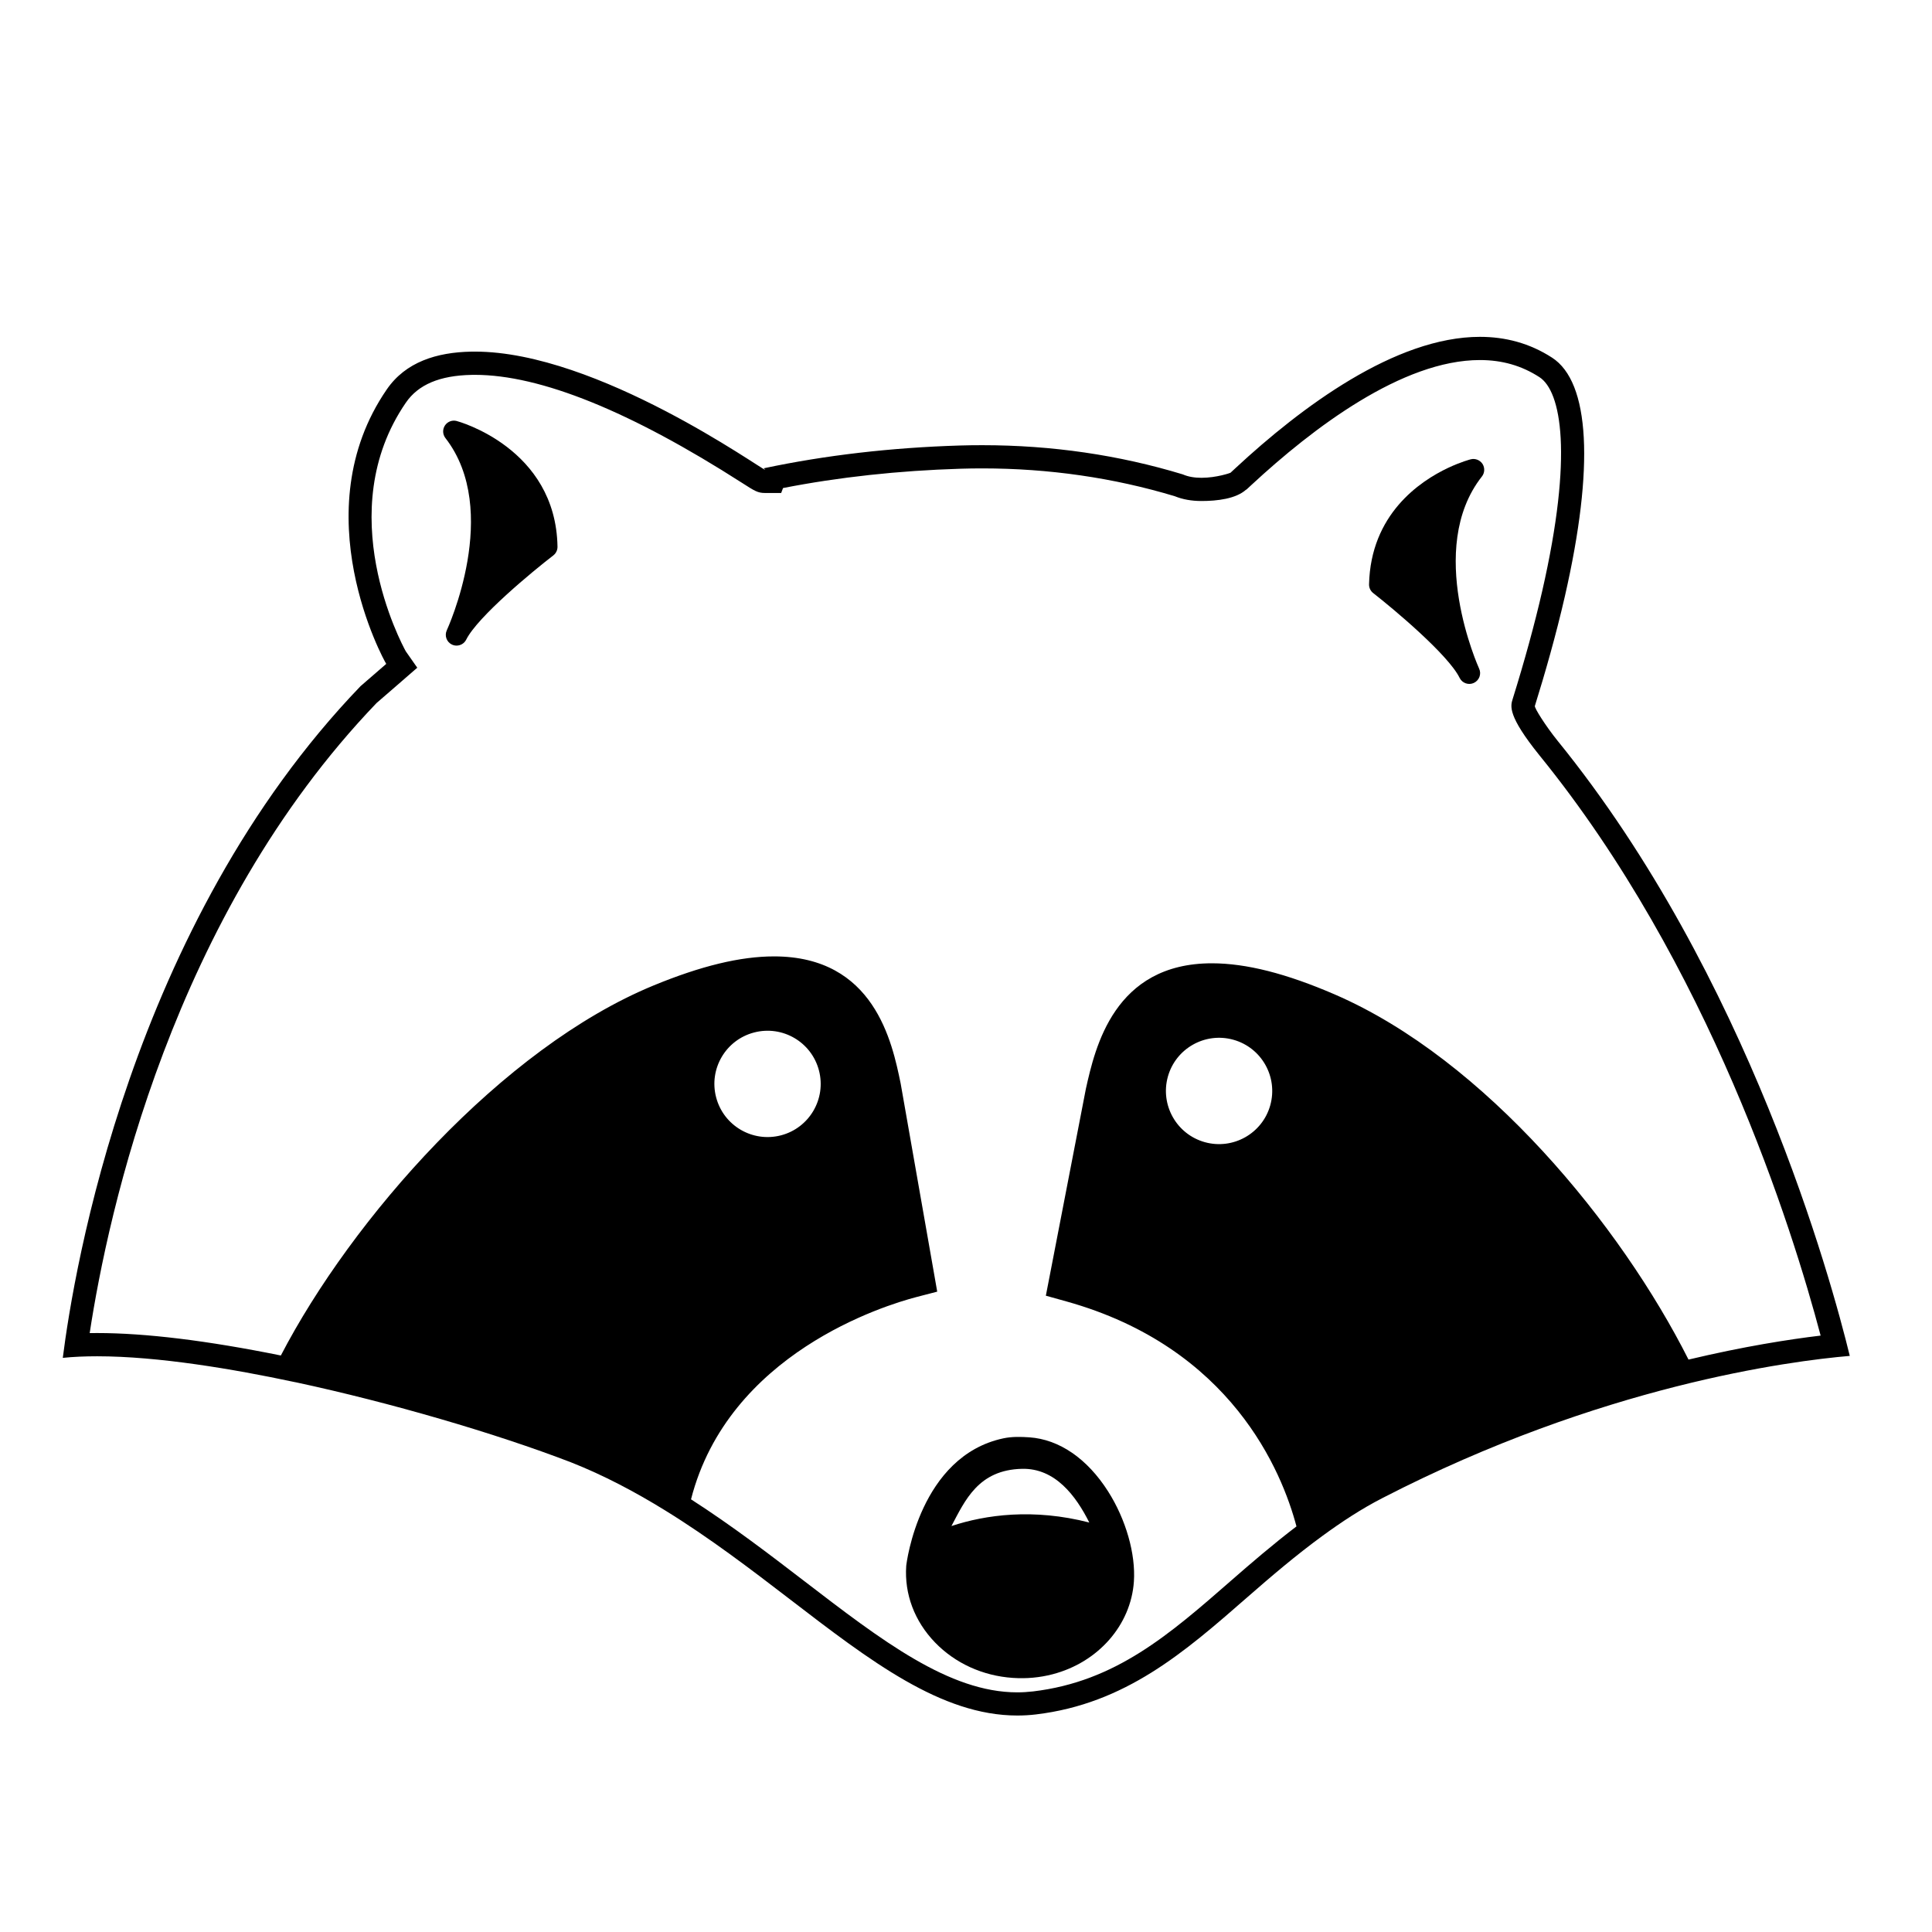
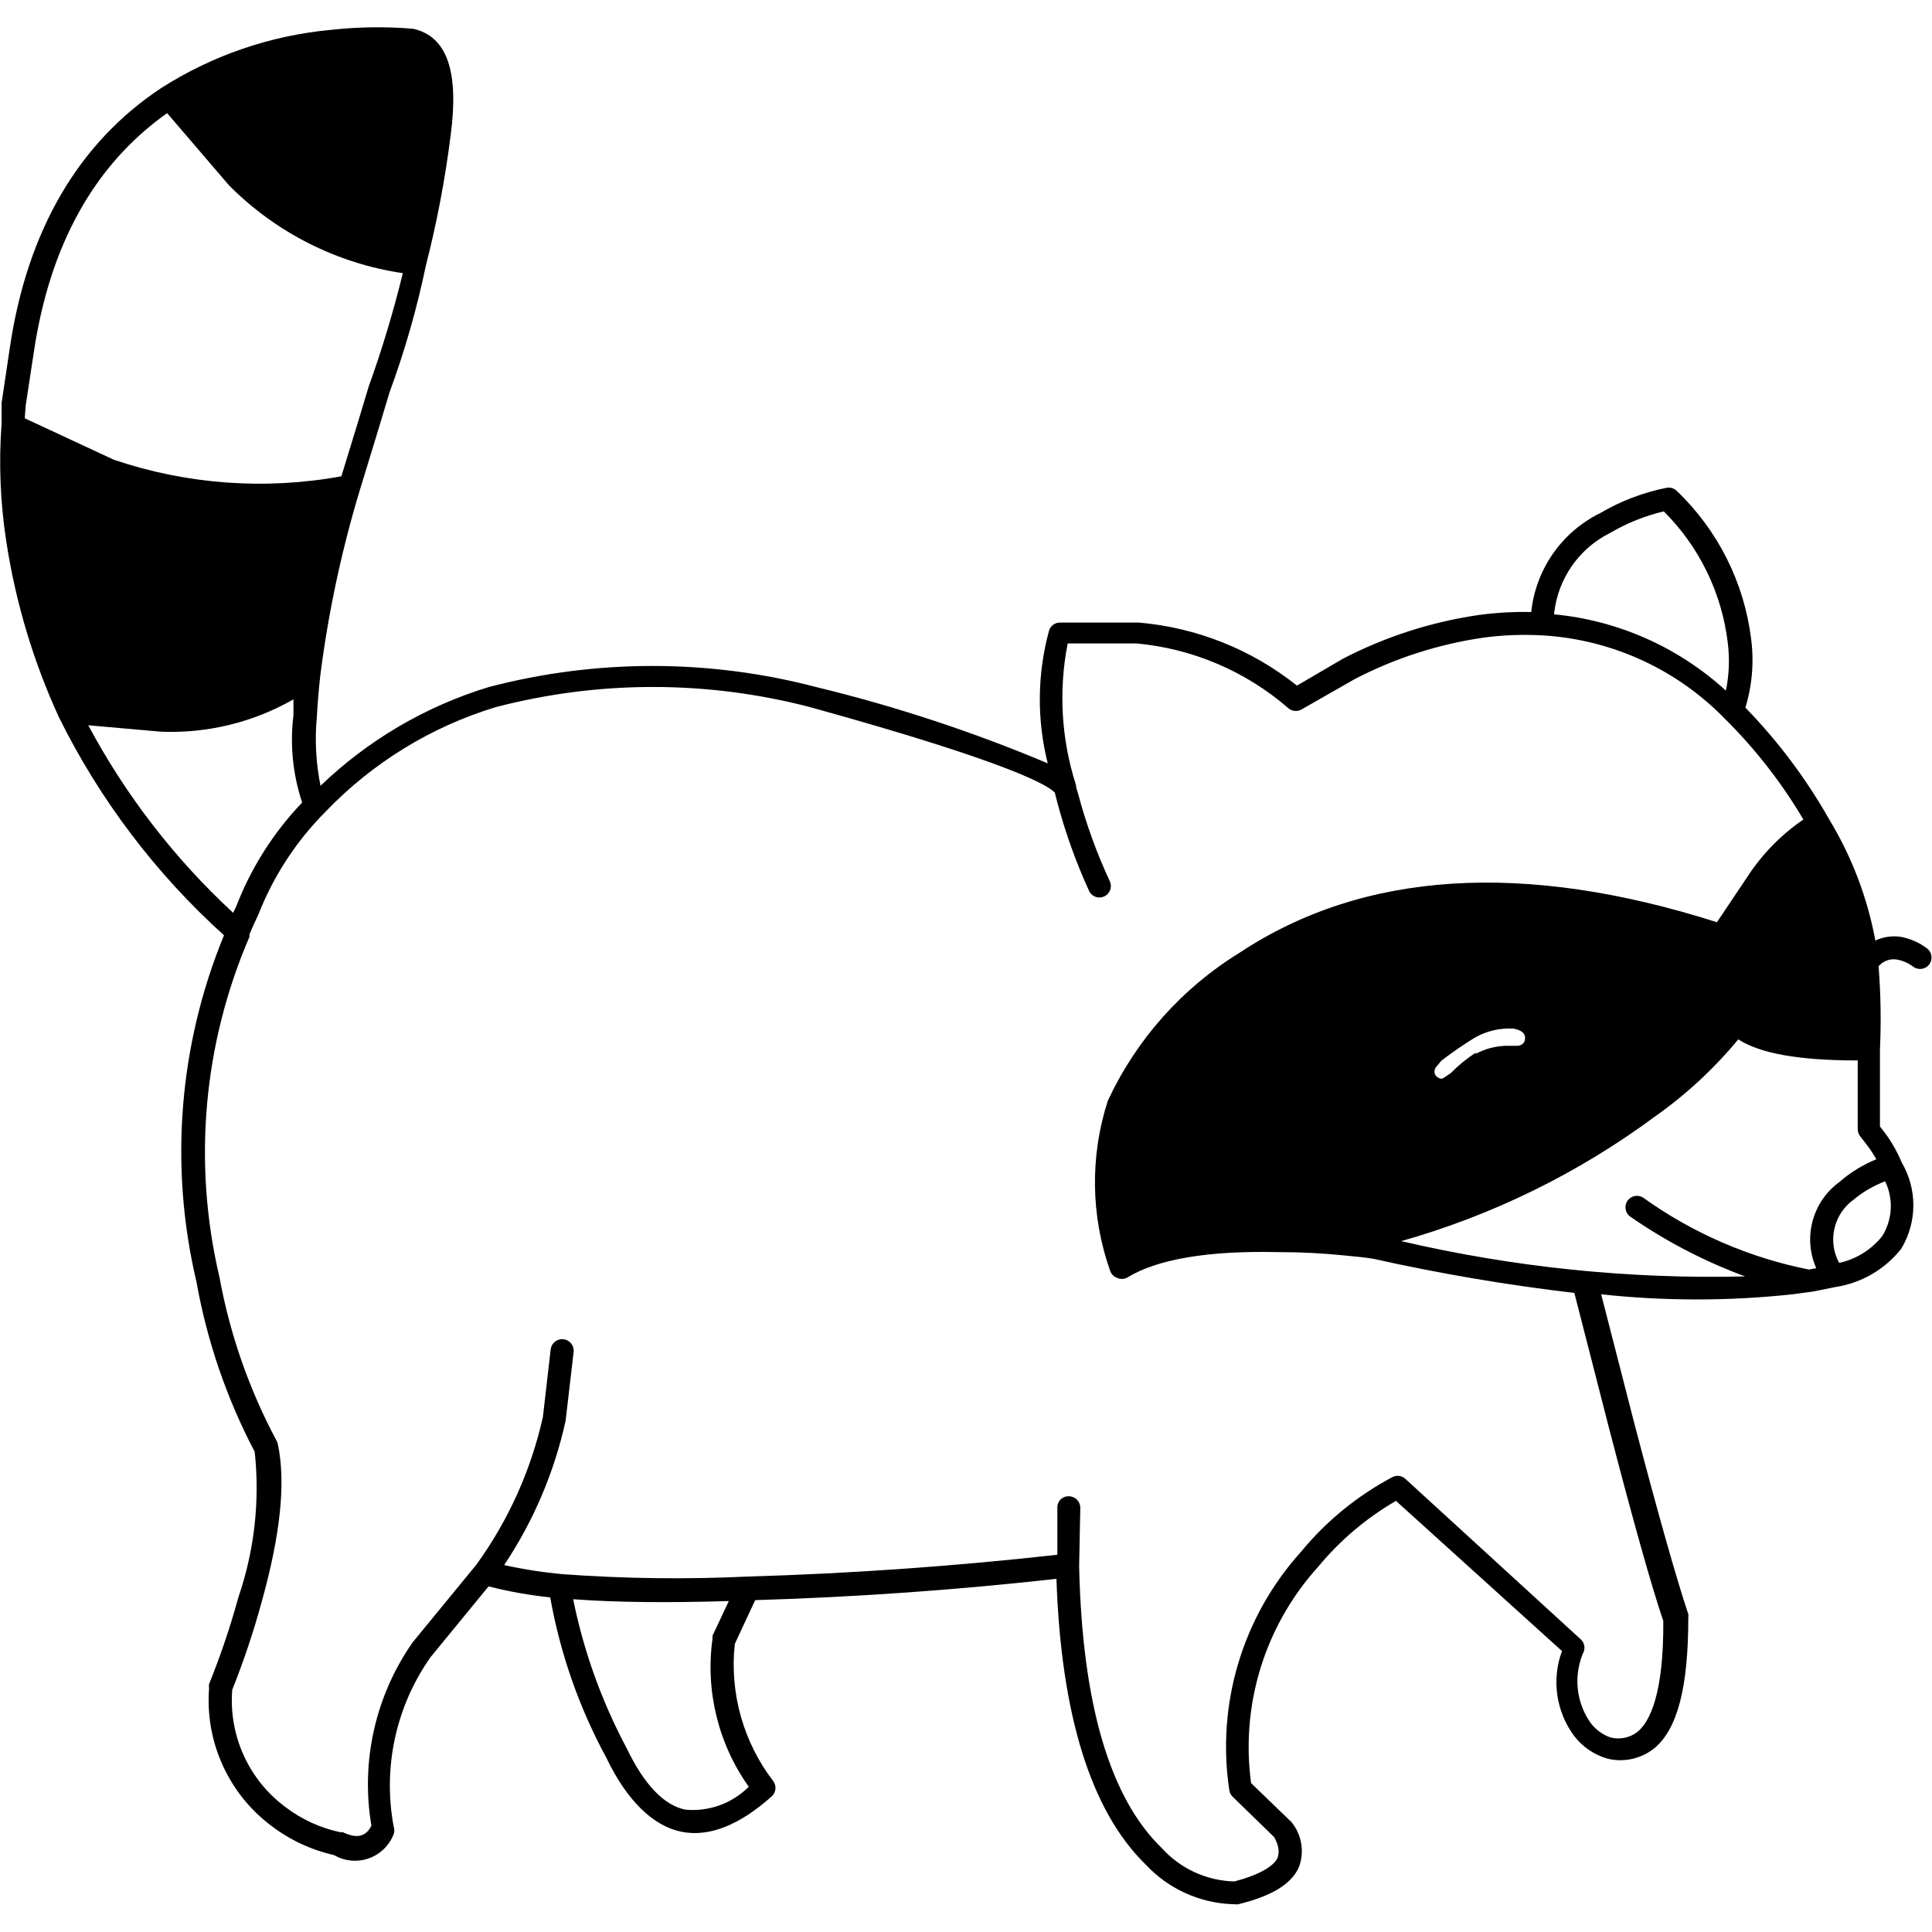
- <svg xmlns="http://www.w3.org/2000/svg" height="300px" width="300px" fill="#000000" version="1.1" x="0px" y="0px" viewBox="0 0 100 100" enable-background="new 0 0 100 100" xml:space="preserve">
-   <path d="M23.637,21.791c-0.232-0.062-0.476,0.033-0.607,0.232c-0.132,0.2-0.122,0.461,0.025,0.651  c2.918,3.753,0.1,9.885,0.072,9.947c-0.13,0.277-0.013,0.607,0.261,0.74c0.076,0.036,0.153,0.054,0.23,0.055  c0.21,0.005,0.413-0.109,0.513-0.309c0.594-1.188,3.455-3.549,4.507-4.358c0.14-0.108,0.221-0.275,0.218-0.452  C28.771,23.179,23.687,21.803,23.637,21.791z" />
-   <path d="M76.734,24.011c-0.133-0.2-0.376-0.295-0.606-0.238c-0.02,0.005-0.502,0.129-1.159,0.437  c-1.497,0.703-4.021,2.421-4.107,6.032c-0.005,0.177,0.074,0.346,0.214,0.455c1.046,0.816,3.891,3.197,4.474,4.391  c0.134,0.273,0.464,0.389,0.739,0.259c0.001,0,0.001-0.001,0.002-0.002c0.276-0.13,0.398-0.459,0.268-0.738  c-0.027-0.061-2.806-6.206,0.146-9.946C76.851,24.475,76.862,24.213,76.734,24.011z" />
-   <path d="M57.357,77.198c-1.081-1.701-2.528-2.694-4.075-2.802c-0.442-0.03-0.901-0.043-1.352,0.053  c-4.316,0.92-5.012,6.443-5.024,6.604c-0.1,1.458,0.43,2.863,1.493,3.963c1.041,1.075,2.471,1.728,4.028,1.832  c0.699,0.047,1.388-0.015,2.052-0.188c2.365-0.616,4.056-2.546,4.211-4.798C58.788,80.431,58.276,78.644,57.357,77.198z   M49.246,78.988c0.704-1.321,1.389-2.914,3.66-2.962c1.71-0.036,2.781,1.394,3.476,2.78C53.489,78.061,51.016,78.402,49.246,78.988z  " />
-   <path d="M80.618,38.339c-0.614-0.76-1.205-1.701-1.174-1.798c0.522-1.676,1.09-3.653,1.555-5.683  c1.53-6.696,1.295-11.08-0.665-12.346c-1.166-0.755-2.428-1.077-3.732-1.077c-4.383,0-9.251,3.639-12.638,6.781  c-0.093,0.085-0.184,0.17-0.274,0.254c-0.002,0.009-0.727,0.261-1.5,0.261c-0.333,0-0.674-0.047-0.973-0.178  c-3.299-1.002-6.775-1.51-10.37-1.51c-0.385,0-0.771,0.004-1.16,0.016c-3.569,0.109-6.979,0.505-10.158,1.18  c0.059,0.052,0.082,0.076,0.072,0.076c-0.168,0-8.669-6.116-15.022-6.116c-0.067,0-0.134,0.001-0.199,0.002  c-1.768,0.035-3.381,0.528-4.362,1.958c-4.369,6.354-0.144,14.034-0.026,14.203l-1.329,1.152C6.757,47.895,3.813,65.806,3.25,70.283  c0.556-0.058,1.154-0.082,1.781-0.082c3.161,0,7.06,0.663,10.167,1.324c0.05,0.011,0.105,0.021,0.156,0.031  c4.826,1.037,10.267,2.62,14.199,4.133c1.71,0.675,3.324,1.534,4.857,2.479c2.332,1.437,4.474,3.074,6.452,4.593  c4.194,3.221,7.86,6.034,11.792,6.034c0.319,0,0.639-0.017,0.961-0.056c4.634-0.552,7.691-3.222,10.929-6.051  c1.243-1.087,2.524-2.181,3.909-3.193c0.977-0.712,1.994-1.389,3.121-1.966c5.652-2.912,10.924-4.683,15.167-5.76  c4.244-1.075,7.46-1.456,9.003-1.588C94.783,66.236,90.491,50.493,80.618,38.339z M37.066,56.795  c-0.384-1.469,0.497-2.972,1.967-3.354c1.472-0.384,2.974,0.496,3.357,1.969c0.383,1.469-0.498,2.972-1.967,3.355  C38.952,59.147,37.449,58.267,37.066,56.795z M60.449,55.726c0.409-1.462,1.926-2.317,3.39-1.909  c1.464,0.409,2.317,1.927,1.91,3.391c-0.407,1.463-1.928,2.318-3.39,1.91C60.894,58.708,60.042,57.188,60.449,55.726z   M69.091,51.474c-2.511-1.086-4.593-1.614-6.365-1.614c-5.063,0.001-6.044,4.364-6.521,6.496l-1.861,9.621l-0.211,1.088l1.066,0.297  c8.541,2.386,11.157,8.814,11.906,11.644c-1.229,0.938-2.364,1.917-3.352,2.779c-3.226,2.819-6.012,5.255-10.279,5.762  c-0.271,0.031-0.547,0.049-0.819,0.049c-3.526,0-7.018-2.682-11.061-5.786c-1.739-1.335-3.688-2.83-5.827-4.205  c1.937-7.563,10.021-10.041,11.67-10.471l1.073-0.279l-0.191-1.092l-1.702-9.687c-0.441-2.134-1.36-6.573-6.554-6.573  c-1.74,0-3.782,0.493-6.238,1.506C25.976,54.244,18.203,63.1,14.537,70.16c-3.805-0.771-6.999-1.162-9.506-1.162  c-0.132,0-0.26,0.001-0.389,0.003c0.954-6.259,4.283-21.598,14.85-32.614l1.288-1.116l0.818-0.71l-0.595-0.85  c-0.226-0.409-3.872-7.231,0.005-12.87c0.641-0.935,1.752-1.404,3.396-1.437l0.174-0.002c3.393,0,8.05,1.885,13.845,5.601  c0.647,0.416,0.803,0.514,1.178,0.514h0.832l0.097-0.256c2.891-0.566,5.979-0.902,9.194-1c0.375-0.012,0.75-0.017,1.123-0.017  c3.442,0,6.792,0.484,9.962,1.441c0.402,0.164,0.865,0.247,1.38,0.247c0.816,0,1.787-0.115,2.313-0.591l0.006,0.007l0.271-0.251  c3.179-2.947,7.808-6.461,11.821-6.461c1.151,0,2.159,0.289,3.079,0.884c1.129,0.729,1.759,4.018,0.147,11.068  c-0.395,1.721-0.91,3.603-1.53,5.593c-0.115,0.363-0.271,0.859,1.387,2.916C88.485,49.931,92.76,63.55,94.236,69.13  c-1.618,0.193-3.971,0.559-6.839,1.242C83.91,63.45,76.899,54.855,69.091,51.474z" />
+ <svg xmlns="http://www.w3.org/2000/svg" height="300px" width="300px" fill="#000000" data-name="Layer 1" viewBox="0 0 84.27 81.86" x="0px" y="0px">
+   <g data-name="Layer1 0 FILL">
+     <path d="M90.8,45.55q-1,.15-2.75,2.5L86.5,50.4q-12.65-4.2-20.75,1.15a14.47,14.47,0,0,0-5.55,6.2,11,11,0,0,0,.1,7.1q2.1-1.3,6.85-1.2a27.45,27.45,0,0,1,2.95.15h.05a34.93,34.93,0,0,0,13.15-6,16.48,16.48,0,0,0,3.85-3.7q1,1.2,5.8,1.15a26,26,0,0,0-.1-3.8,14.34,14.34,0,0,0-2-6m-15.05,10a6.53,6.53,0,0,0-1.1.9l-.3.2q-.15.1-.35-.1a.33.33,0,0,1,0-.35l.25-.3a17.11,17.11,0,0,1,1.45-1,3.06,3.06,0,0,1,1.7-.4q.5.1.5.4t-.3.35h-.5a2.94,2.94,0,0,0-1.35.35M14.45,40.6,18.5,41q4.44,0,6.4-2a51.18,51.18,0,0,1,1.8-8.2A20.17,20.17,0,0,1,16.2,30L12,28a22.11,22.11,0,0,0,.2,5,28.21,28.21,0,0,0,2.25,7.5M29.55,21a41.29,41.29,0,0,0,1.1-5.65q.5-3.67-1.2-4.05a17.85,17.85,0,0,0-3.5.05A16,16,0,0,0,18.8,13.8l2.95,3.45A12.63,12.63,0,0,0,29.55,21Z" transform="translate(-11.43 -10.74)" />
+   </g>
+   <path d="M65.14,92.59a5.44,5.44,0,0,1-3.74-1.73c-2.38-2.32-3.69-6.51-3.89-12.46-4.38.49-8.79.8-13.14.93l-.89,1.91a8.36,8.36,0,0,0,1.69,6,.5.5,0,0,1-.08.65c-1.41,1.26-2.74,1.79-3.95,1.54s-2.36-1.34-3.26-3.22a23.13,23.13,0,0,1-2.45-7,18.74,18.74,0,0,1-2.69-.48l-2.54,3.1a9.73,9.73,0,0,0-1.6,7.37.5.5,0,0,1,0,.34,1.81,1.81,0,0,1-2.6.91,7.07,7.07,0,0,1-2.74-1.28,6.84,6.84,0,0,1-2.71-6,.51.51,0,0,1,0-.18,34.19,34.19,0,0,0,1.28-3.79,14.72,14.72,0,0,0,.71-6.34A25.6,25.6,0,0,1,20,65.45,24.76,24.76,0,0,1,21.2,50.33,31.82,31.82,0,0,1,14,40.82h0a28.83,28.83,0,0,1-2.29-7.63A22.73,22.73,0,0,1,11.5,28l0-.89.35-2.35c.75-5.15,3-9,6.62-11.39h0a16.59,16.59,0,0,1,7.37-2.53,18.51,18.51,0,0,1,3.61-.05c1.49.33,2,1.88,1.64,4.62h0a45.9,45.9,0,0,1-1.08,5.69,39.07,39.07,0,0,1-1.59,5.55c-.21.72-.64,2.12-1.27,4.18A49.51,49.51,0,0,0,25.4,39c-.07.64-.12,1.25-.15,1.81a10.3,10.3,0,0,0,.16,3,18.25,18.25,0,0,1,7.35-4.31,28.18,28.18,0,0,1,14.26,0,66.18,66.18,0,0,1,10.11,3.33,11.41,11.41,0,0,1,.06-5.8.5.5,0,0,1,.47-.34H61.1A12.81,12.81,0,0,1,68,39.44l2-1.17a18.69,18.69,0,0,1,5.93-1.91,14.68,14.68,0,0,1,2.29-.13,5.43,5.43,0,0,1,3-4.31,9.32,9.32,0,0,1,2.91-1.11.5.5,0,0,1,.44.14,10.75,10.75,0,0,1,3.24,6.45,7.09,7.09,0,0,1-.25,3,23.81,23.81,0,0,1,3.67,4.9v0a15.71,15.71,0,0,1,2,5.26,1.93,1.93,0,0,1,1.12-.16,2.73,2.73,0,0,1,1.13.5.5.5,0,0,1-.6.8,1.69,1.69,0,0,0-.7-.31.87.87,0,0,0-.81.29,29.25,29.25,0,0,1,.06,3.63h0v3.36l.24.31a6.21,6.21,0,0,1,.71,1.26h0A3.68,3.68,0,0,1,94.36,64a4.52,4.52,0,0,1-2.86,1.67h0l-1,.2h0l-.89.12a38.86,38.86,0,0,1-8.34,0l1.41,5.49c1.09,4.17,1.9,7,2.39,8.46a.53.53,0,0,1,0,.16c0,3-.46,4.84-1.48,5.69a2.37,2.37,0,0,1-2.06.45,2.82,2.82,0,0,1-1.45-1,3.94,3.94,0,0,1-.52-3.69L72.32,75a12.57,12.57,0,0,0-3.39,2.87A11.71,11.71,0,0,0,66,87.31L67.75,89l.08.1a2,2,0,0,1,.27,1.84c-.31.76-1.19,1.3-2.68,1.66ZM58.5,77.85c.13,6,1.34,10.1,3.6,12.29a4.42,4.42,0,0,0,3.17,1.46c1-.26,1.73-.64,1.9-1.06,0-.09.14-.35-.17-.88l-1.8-1.75a.5.5,0,0,1-.15-.29,12.69,12.69,0,0,1,3.12-10.39,13.16,13.16,0,0,1,4-3.27.5.5,0,0,1,.56.08l7.65,7a.5.5,0,0,1,.14.51,3.16,3.16,0,0,0,.25,3.08,1.83,1.83,0,0,0,.91.69,1.36,1.36,0,0,0,1.18-.25c.52-.43,1.14-1.62,1.12-4.83-.51-1.5-1.29-4.27-2.38-8.46l-1.5-5.85a86.16,86.16,0,0,1-8.77-1.49c-.37-.06-.79-.1-1.21-.14h0a28,28,0,0,0-2.95-.15c-3.06-.07-5.28.31-6.59,1.12a.49.49,0,0,1-.43,0,.5.5,0,0,1-.3-.31,11.57,11.57,0,0,1-.1-7.41,15,15,0,0,1,5.75-6.46c5.43-3.59,12.43-4,20.82-1.33l1.34-2a8.92,8.92,0,0,1,2.43-2.48,21.82,21.82,0,0,0-3.43-4.4l0,0a12.08,12.08,0,0,0-7.94-3.63h0a13.51,13.51,0,0,0-2.6.1,17.68,17.68,0,0,0-5.59,1.8L68.2,40.48a.5.5,0,0,1-.58-.06A11.75,11.75,0,0,0,61,37.6H58a12.4,12.4,0,0,0,.36,6.17v0c0,.13.06.25.09.37A23.17,23.17,0,0,0,59.85,48a.5.5,0,0,1-.9.43,24.22,24.22,0,0,1-1.43-4l-.08-.32c-.27-.3-1.85-1.29-10.67-3.73a27.16,27.16,0,0,0-13.72,0,17.21,17.21,0,0,0-7.42,4.56h0a13.14,13.14,0,0,0-2.94,4.51c-.15.31-.27.57-.38.84a.51.51,0,0,1,0,.11,23.72,23.72,0,0,0-1.31,14.83,24.5,24.5,0,0,0,2.5,7.16.51.51,0,0,1,.05.14c.35,1.66.12,3.92-.71,6.89a35.32,35.32,0,0,1-1.28,3.82,5.79,5.79,0,0,0,2.3,5.1,6,6,0,0,0,2.4,1.11l.12,0c.6.29,1,.21,1.25-.28a10.81,10.81,0,0,1,1.8-8l2.78-3.39h0a17.46,17.46,0,0,0,2.9-6.44l.34-2.95a.5.5,0,1,1,1,.12l-.35,3a18.46,18.46,0,0,1-2.68,6.29,20.41,20.41,0,0,0,2.58.4,67.46,67.46,0,0,0,8.08.1h0c4.46-.13,9-.45,13.47-.95l0-2.06a.48.48,0,0,1,.51-.49.5.5,0,0,1,.49.51ZM36.43,79.29a23.85,23.85,0,0,0,2.34,6.51c.76,1.58,1.62,2.48,2.56,2.67a3.46,3.46,0,0,0,2.76-1A9,9,0,0,1,42.51,81a.49.49,0,0,1,0-.12l.71-1.51C40.57,79.45,38.28,79.43,36.43,79.29ZM72.55,63.67a59.69,59.69,0,0,0,15,1.54,22.38,22.38,0,0,1-5-2.6.5.5,0,0,1,.56-.83,18.65,18.65,0,0,0,7.22,3.13l.32-.06a3.1,3.1,0,0,1,1-3.75,5.81,5.81,0,0,1,1.62-1,5.26,5.26,0,0,0-.36-.56l-.34-.44a.5.5,0,0,1-.11-.31v-3c-2.58,0-4.27-.31-5.21-.92a18.68,18.68,0,0,1-3.64,3.37A34.24,34.24,0,0,1,72.55,63.67Zm21.11-2.61a4.83,4.83,0,0,0-1.39.81,2.14,2.14,0,0,0-.62,2.75,3.29,3.29,0,0,0,1.88-1.17A2.48,2.48,0,0,0,93.66,61.07Zm-17.38-12A18.2,18.2,0,0,0,66,52a14,14,0,0,0-5.37,6,10.52,10.52,0,0,0-.07,6.17,15,15,0,0,1,6.57-1h0a28.34,28.34,0,0,1,2.94.15A34.54,34.54,0,0,0,83,57.45a16.11,16.11,0,0,0,3.74-3.58.5.5,0,0,1,.38-.22.47.47,0,0,1,.41.17c.32.37,1.39,1,4.94,1a27.13,27.13,0,0,0-.09-3.23,14,14,0,0,0-1.81-5.42,7.66,7.66,0,0,0-2.12,2.19l-1.53,2.33a.5.5,0,0,1-.57.2A32.17,32.17,0,0,0,76.27,49.06Zm-61-7.89a31.09,31.09,0,0,0,6.32,8.18l.13-.27a13.65,13.65,0,0,1,2.88-4.54,8.66,8.66,0,0,1-.38-3.81q0-.33,0-.69a10.76,10.76,0,0,1-5.78,1.41Zm-.51-1,3.76.33c2.67,0,4.67-.63,5.88-1.79A49.06,49.06,0,0,1,26,31.33a20.87,20.87,0,0,1-10-.86l-3.59-1.66A23,23,0,0,0,12.7,33,27.82,27.82,0,0,0,14.79,40.13Zm64.44-3.84a12.91,12.91,0,0,1,7.5,3.33,6.38,6.38,0,0,0,.08-2.1A9.7,9.7,0,0,0,84,31.84a8.56,8.56,0,0,0-2.34.94A4.45,4.45,0,0,0,79.22,36.28Zm-66.7-8.55,3.89,1.81a19.85,19.85,0,0,0,9.92.72q.88-2.86,1.19-3.91A48.63,48.63,0,0,0,29,21.45a13.45,13.45,0,0,1-7.58-3.83l-2.7-3.15c-3.18,2.25-5.13,5.77-5.82,10.46l-.35,2.3Zm7-13.82,2.57,3a12.39,12.39,0,0,0,7.07,3.54,48.88,48.88,0,0,0,1-5.18h0c.2-1.47.22-3.27-.81-3.49a17.76,17.76,0,0,0-3.34.06A15.83,15.83,0,0,0,19.56,13.92Zm11.09,1.43h0Z" transform="translate(-11.43 -10.74)" />
</svg>
